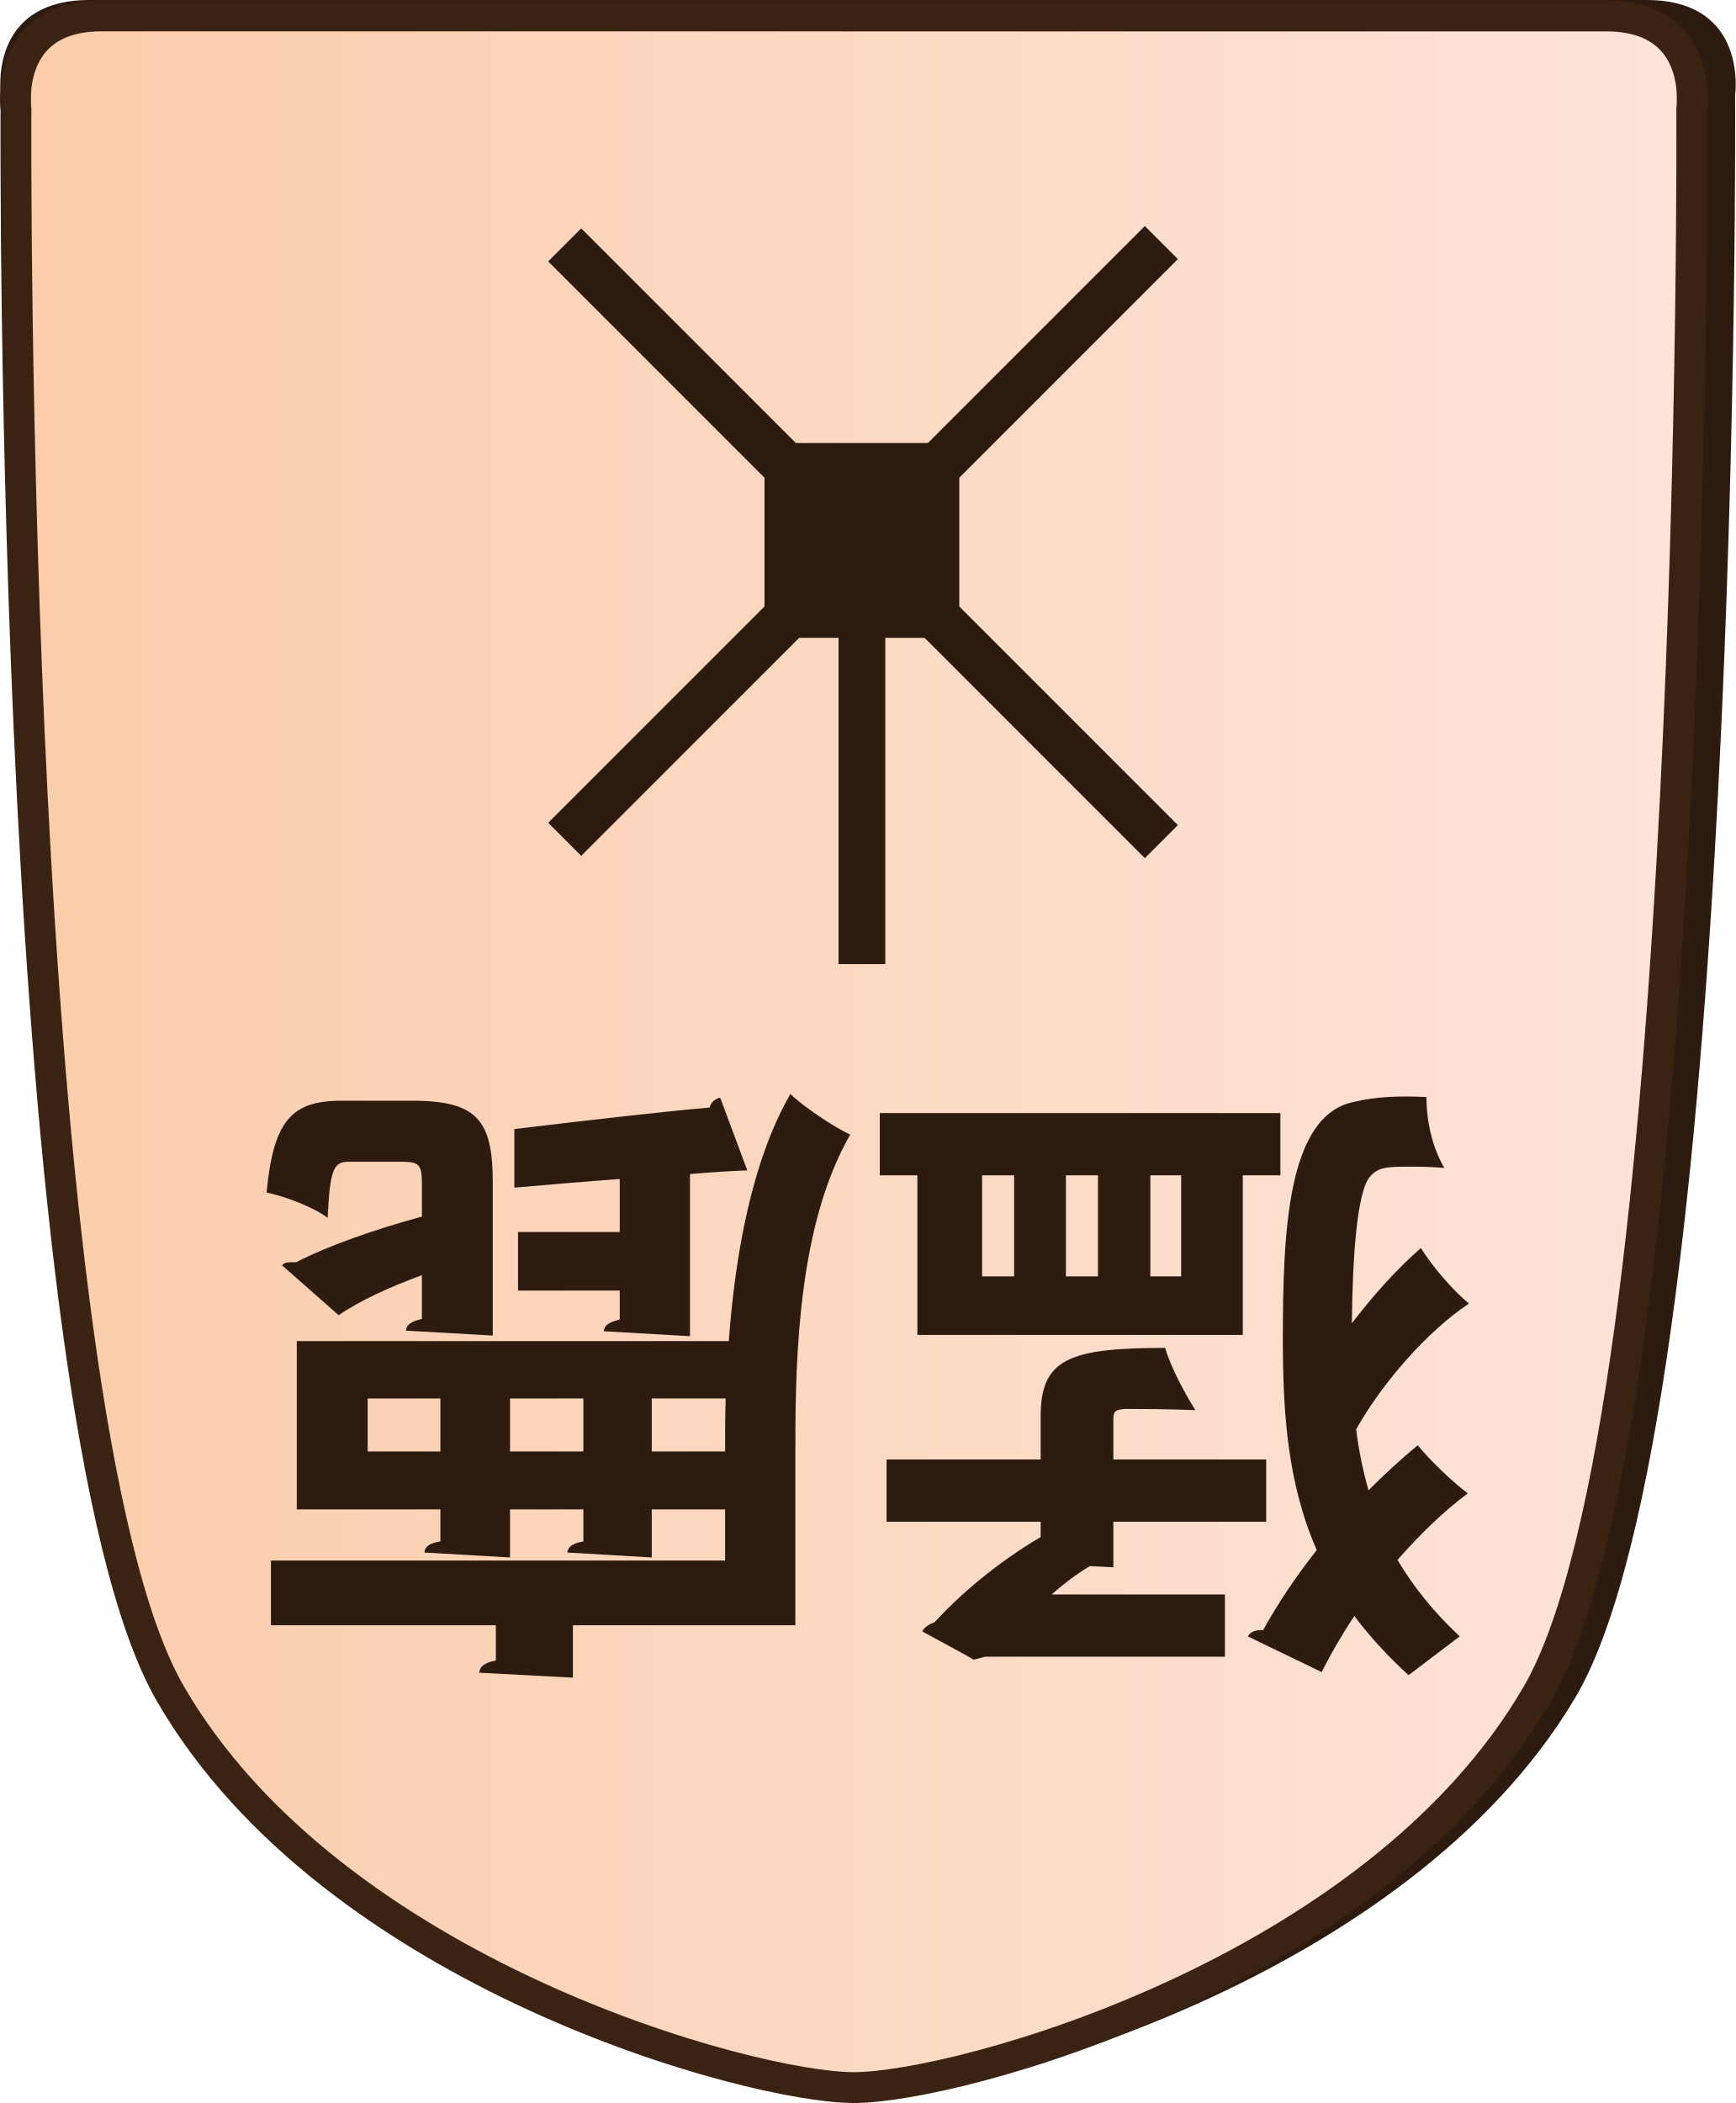
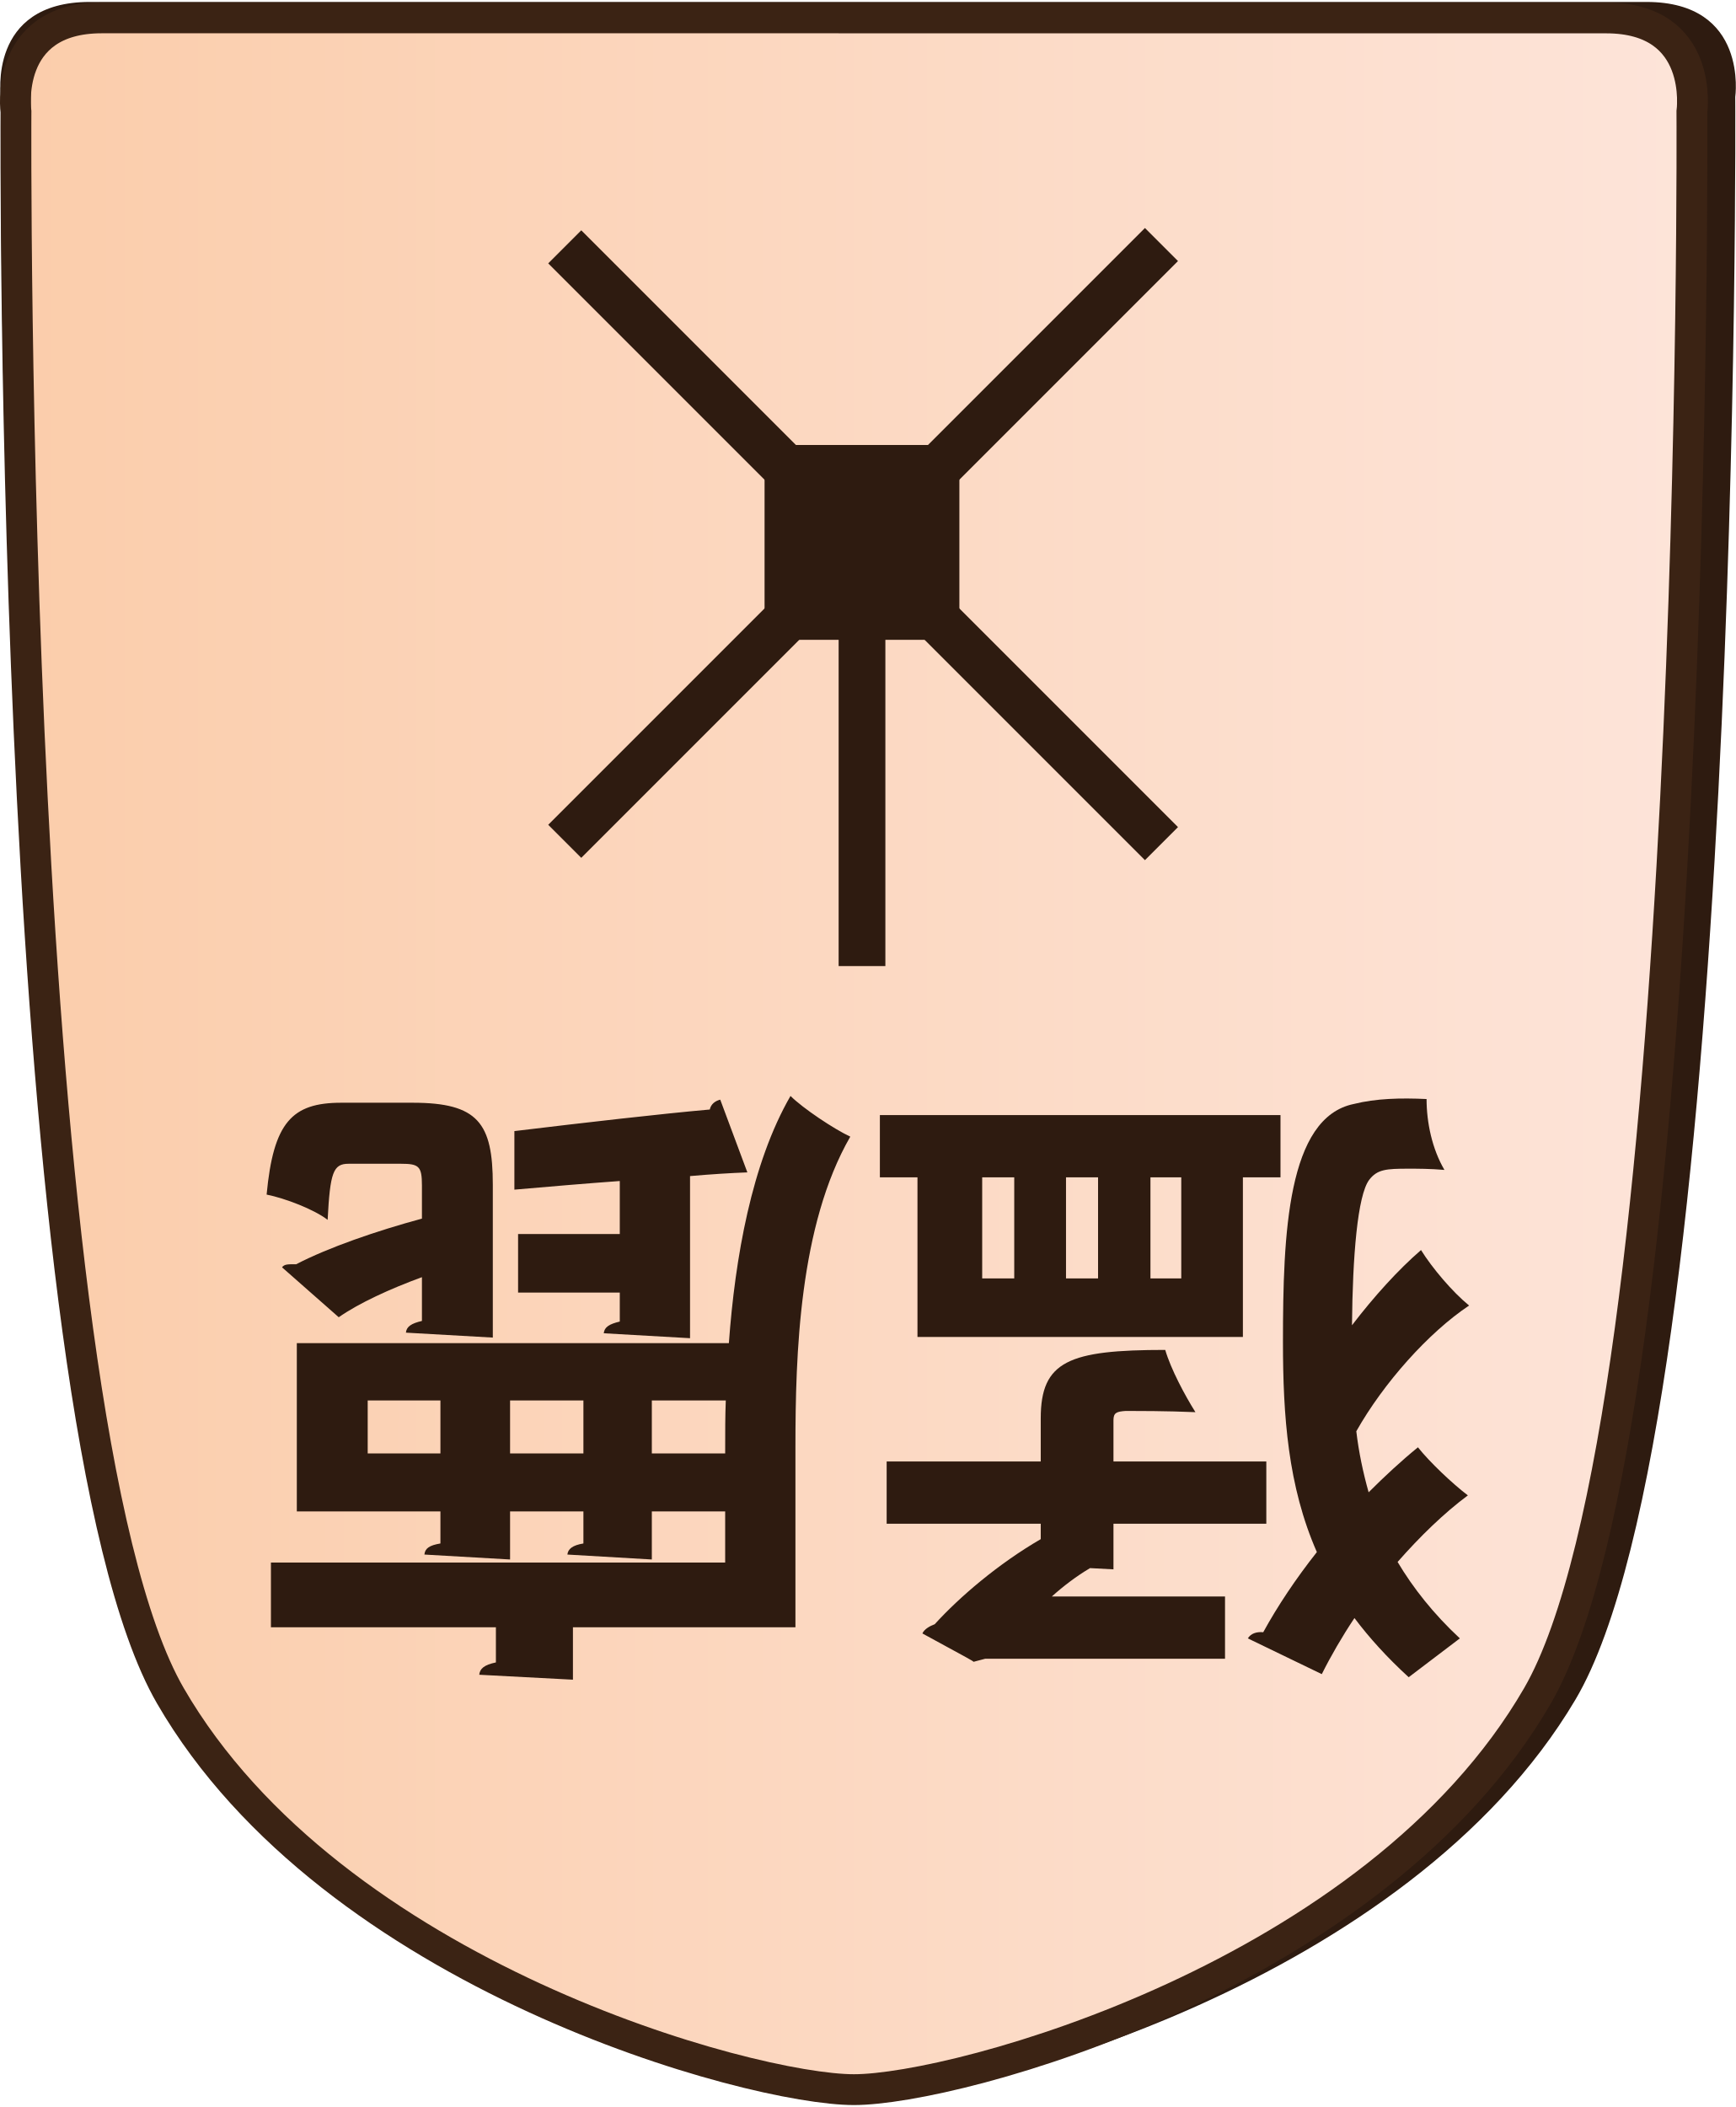
- <svg xmlns="http://www.w3.org/2000/svg" id="Layer_2" data-name="Layer 2" viewBox="0 0 337.98 409.43">
+ <svg xmlns="http://www.w3.org/2000/svg" id="Layer_2" data-name="Layer 2" width="337" height="409" viewBox="0 0 337.98 409.43">
  <defs>
    <style>
      .cls-1 {
        clip-path: url(#clippath-1);
      }

      .cls-2 {
        fill: #2e1b10;
      }

      .cls-3 {
        clip-path: url(#clippath);
      }

      .cls-4, .cls-5 {
        fill: none;
      }

      .cls-6 {
        fill: url(#linear-gradient);
      }

      .cls-6, .cls-5 {
        stroke: #3b2314;
        stroke-miterlimit: 10;
        stroke-width: 6px;
      }
    </style>
    <clipPath id="clippath">
      <path id="Form_big" data-name="Form big" class="cls-5" d="M166.27,3.1H19.82C.54,3.1,3.11,21.39,3.11,21.39c0,0-1.54,253.78,30.06,308.36,31.6,54.58,113.05,76.68,133.09,76.68s101.49-22.1,133.09-76.68c31.6-54.58,30.06-308.36,30.06-308.36,0,0,2.57-18.28-16.7-18.28H166.27Z" />
    </clipPath>
    <linearGradient id="linear-gradient" x1="9978.6" y1="-1768.51" x2="10305.13" y2="-1768.51" gradientTransform="translate(-9975.6 1965.28)" gradientUnits="userSpaceOnUse">
      <stop offset="0" stop-color="#fbcdab" />
      <stop offset="1" stop-color="#fde4d9" />
    </linearGradient>
    <clipPath id="clippath-1">
      <polygon class="cls-4" points="202.3 23.39 250.42 71.51 250.42 139.57 202.3 187.69 134.24 187.69 86.12 139.57 86.12 71.51 134.24 23.39 202.3 23.39" />
    </clipPath>
  </defs>
  <g id="Main_JAP_copy" data-name="Main JAP copy">
    <g id="north_big_jap_copy_15" data-name="north big jap copy 15">
      <path id="Shadow" class="cls-2" d="M169.02,0H17.45C-2.49,0,.17,18.5,.17,18.5c0,0-1.6,256.77,31.11,311.99,32.7,55.22,116.99,77.58,137.73,77.58s105.03-22.36,137.73-77.58c32.71-55.22,31.11-311.99,31.11-311.99,0,0,2.66-18.5-17.28-18.5H169.02Z" />
      <g>
        <g class="cls-3">
          <rect id="Color_gradient" data-name="Color gradient" class="cls-6" x="3" y="-56.19" width="326.53" height="505.92" />
        </g>
        <path id="Form_big-2" data-name="Form big" class="cls-5" d="M166.27,3.1H19.82C.54,3.1,3.11,21.39,3.11,21.39c0,0-1.54,253.78,30.06,308.36,31.6,54.58,113.05,76.68,133.09,76.68s101.49-22.1,133.09-76.68c31.6-54.58,30.06-308.36,30.06-308.36,0,0,2.57-18.28-16.7-18.28H166.27Z" />
      </g>
      <g id="Pieces_copy_51" data-name="Pieces copy 51">
        <g id="Violent_Stag_copy_24" data-name="Violent Stag copy 24">
          <g id="VS_move_copy_22" data-name="VS move copy 22">
            <g id="Lines">
              <g class="cls-1">
                <g>
                  <rect class="cls-2" x="163.28" y="-10.24" width="9.1" height="231.58" transform="translate(-25.47 149.6) rotate(-45)" />
                  <rect class="cls-2" x="52.04" y="101" width="231.58" height="9.1" transform="translate(-25.48 149.57) rotate(-45)" />
                  <rect class="cls-2" x="163.28" y="105.54" width="9.1" height="82.18" />
                </g>
              </g>
            </g>
            <rect id="Center" class="cls-2" x="148.86" y="86.25" width="37.93" height="37.93" />
          </g>
          <g>
            <path class="cls-2" d="M274.27,326.14c-4.2-3.84-7.68-7.68-10.56-11.52-2.4,3.6-4.56,7.32-6.36,10.92l-14.4-6.96c.6-.96,1.68-1.32,3-1.2,2.76-5.04,6.36-10.44,10.44-15.6-5.64-12.84-6.6-26.52-6.6-40.92,0-21,.84-43.68,13.8-46.32,4.32-1.08,9.12-1.2,14.16-.96,0,4.56,1.08,9.72,3.48,13.8-2.76-.24-5.16-.24-7.08-.24-4.2,0-6,.12-7.56,2.16-2.28,3-3.24,14.88-3.36,28.32,4.32-5.64,9-10.8,13.44-14.64,2.16,3.48,6.12,8.16,9.36,10.8-7.92,5.28-16.68,15.12-21.96,24.48,.48,4.08,1.32,8.04,2.4,11.88,3.12-3.12,6.36-6.12,9.6-8.76,2.28,2.88,6.72,7.08,9.72,9.36-4.68,3.48-9.36,8.04-13.68,12.96,3,5.04,6.96,10.08,12.12,14.88l-9.96,7.56Zm-95.64-97.32h-7.32v-12.12h78v12.12h-7.32v31.08h-63.36v-31.08Zm38.16,76.32l-4.56-.24c-2.64,1.56-5.16,3.48-7.44,5.52h33.72v12.12h-46.68l-2.28,.6c-.24-.24-.48-.36-9.96-5.52,.36-.84,1.44-1.44,2.4-1.8,4.8-5.28,12.36-11.76,20.64-16.56v-3h-30v-12.12h30v-8.4c0-11.16,5.52-13.32,24.24-13.32,1.08,3.72,3.84,8.88,5.88,12.12-5.4-.24-11.76-.24-13.56-.24-1.8,.12-2.4,.36-2.4,1.8v8.04h29.76v12.12h-29.76v8.88Zm13.2-56.64v-19.68h-6v19.68h6Zm-22.44,0h6.24v-19.68h-6.24v19.68Zm-16.32,0h6.24v-19.68h-6.24v19.68Z" />
            <path class="cls-2" d="M57.79,261.1h84.12c1.2-16.56,4.44-35.04,12-48.12,2.4,2.4,8.52,6.48,11.64,7.92-9.96,17.28-10.68,42.48-10.68,60.36v35.16h-43.32v10.2l-18.24-.96c.12-1.2,.96-1.92,3.24-2.4v-6.84H52.75v-12.6h88.44v-9.96h-14.28v9.36l-16.44-.96c.12-1.08,.96-1.8,3.12-2.16v-6.24h-14.28v9.36l-16.68-.96c.12-1.2,.96-1.8,3.12-2.16v-6.24h-27.96v-32.76Zm62.88-21.24v-10.32c-6.6,.48-13.68,1.08-20.52,1.68v-11.4c13.92-1.68,28.56-3.36,38.04-4.2,.24-1.08,1.08-1.68,2.04-1.92l5.28,14.16c-3.24,.12-7.08,.36-11.16,.72v31.56l-16.8-.96c.12-1.2,1.08-1.8,3.12-2.28v-5.64h-19.8v-11.4h19.8Zm6.24,42.72h14.28c0-4.56,0-7.2,.12-10.32h-14.4v10.32Zm-27.6,0h14.28v-10.32h-14.28v10.32Zm-17.16-52.2c0-3.72-.6-4.2-4.08-4.2h-10.2c-3,0-3.6,1.68-4.08,10.92-2.64-2.04-8.28-4.2-11.88-4.92,1.32-14.04,4.92-17.88,14.52-17.88h13.92c12.72,0,15.6,3.96,15.6,15.96v29.76l-16.92-.96c.12-1.2,1.08-1.8,3.12-2.28v-8.52c-6.24,2.28-12.24,5.04-16.2,7.8l-11.04-9.72c.48-.6,.96-.6,2.76-.6,6.24-3.24,15.6-6.48,24.48-8.88v-6.48Zm-10.56,52.2h14.16v-10.32h-14.16v10.32Z" />
          </g>
        </g>
      </g>
    </g>
  </g>
</svg>
